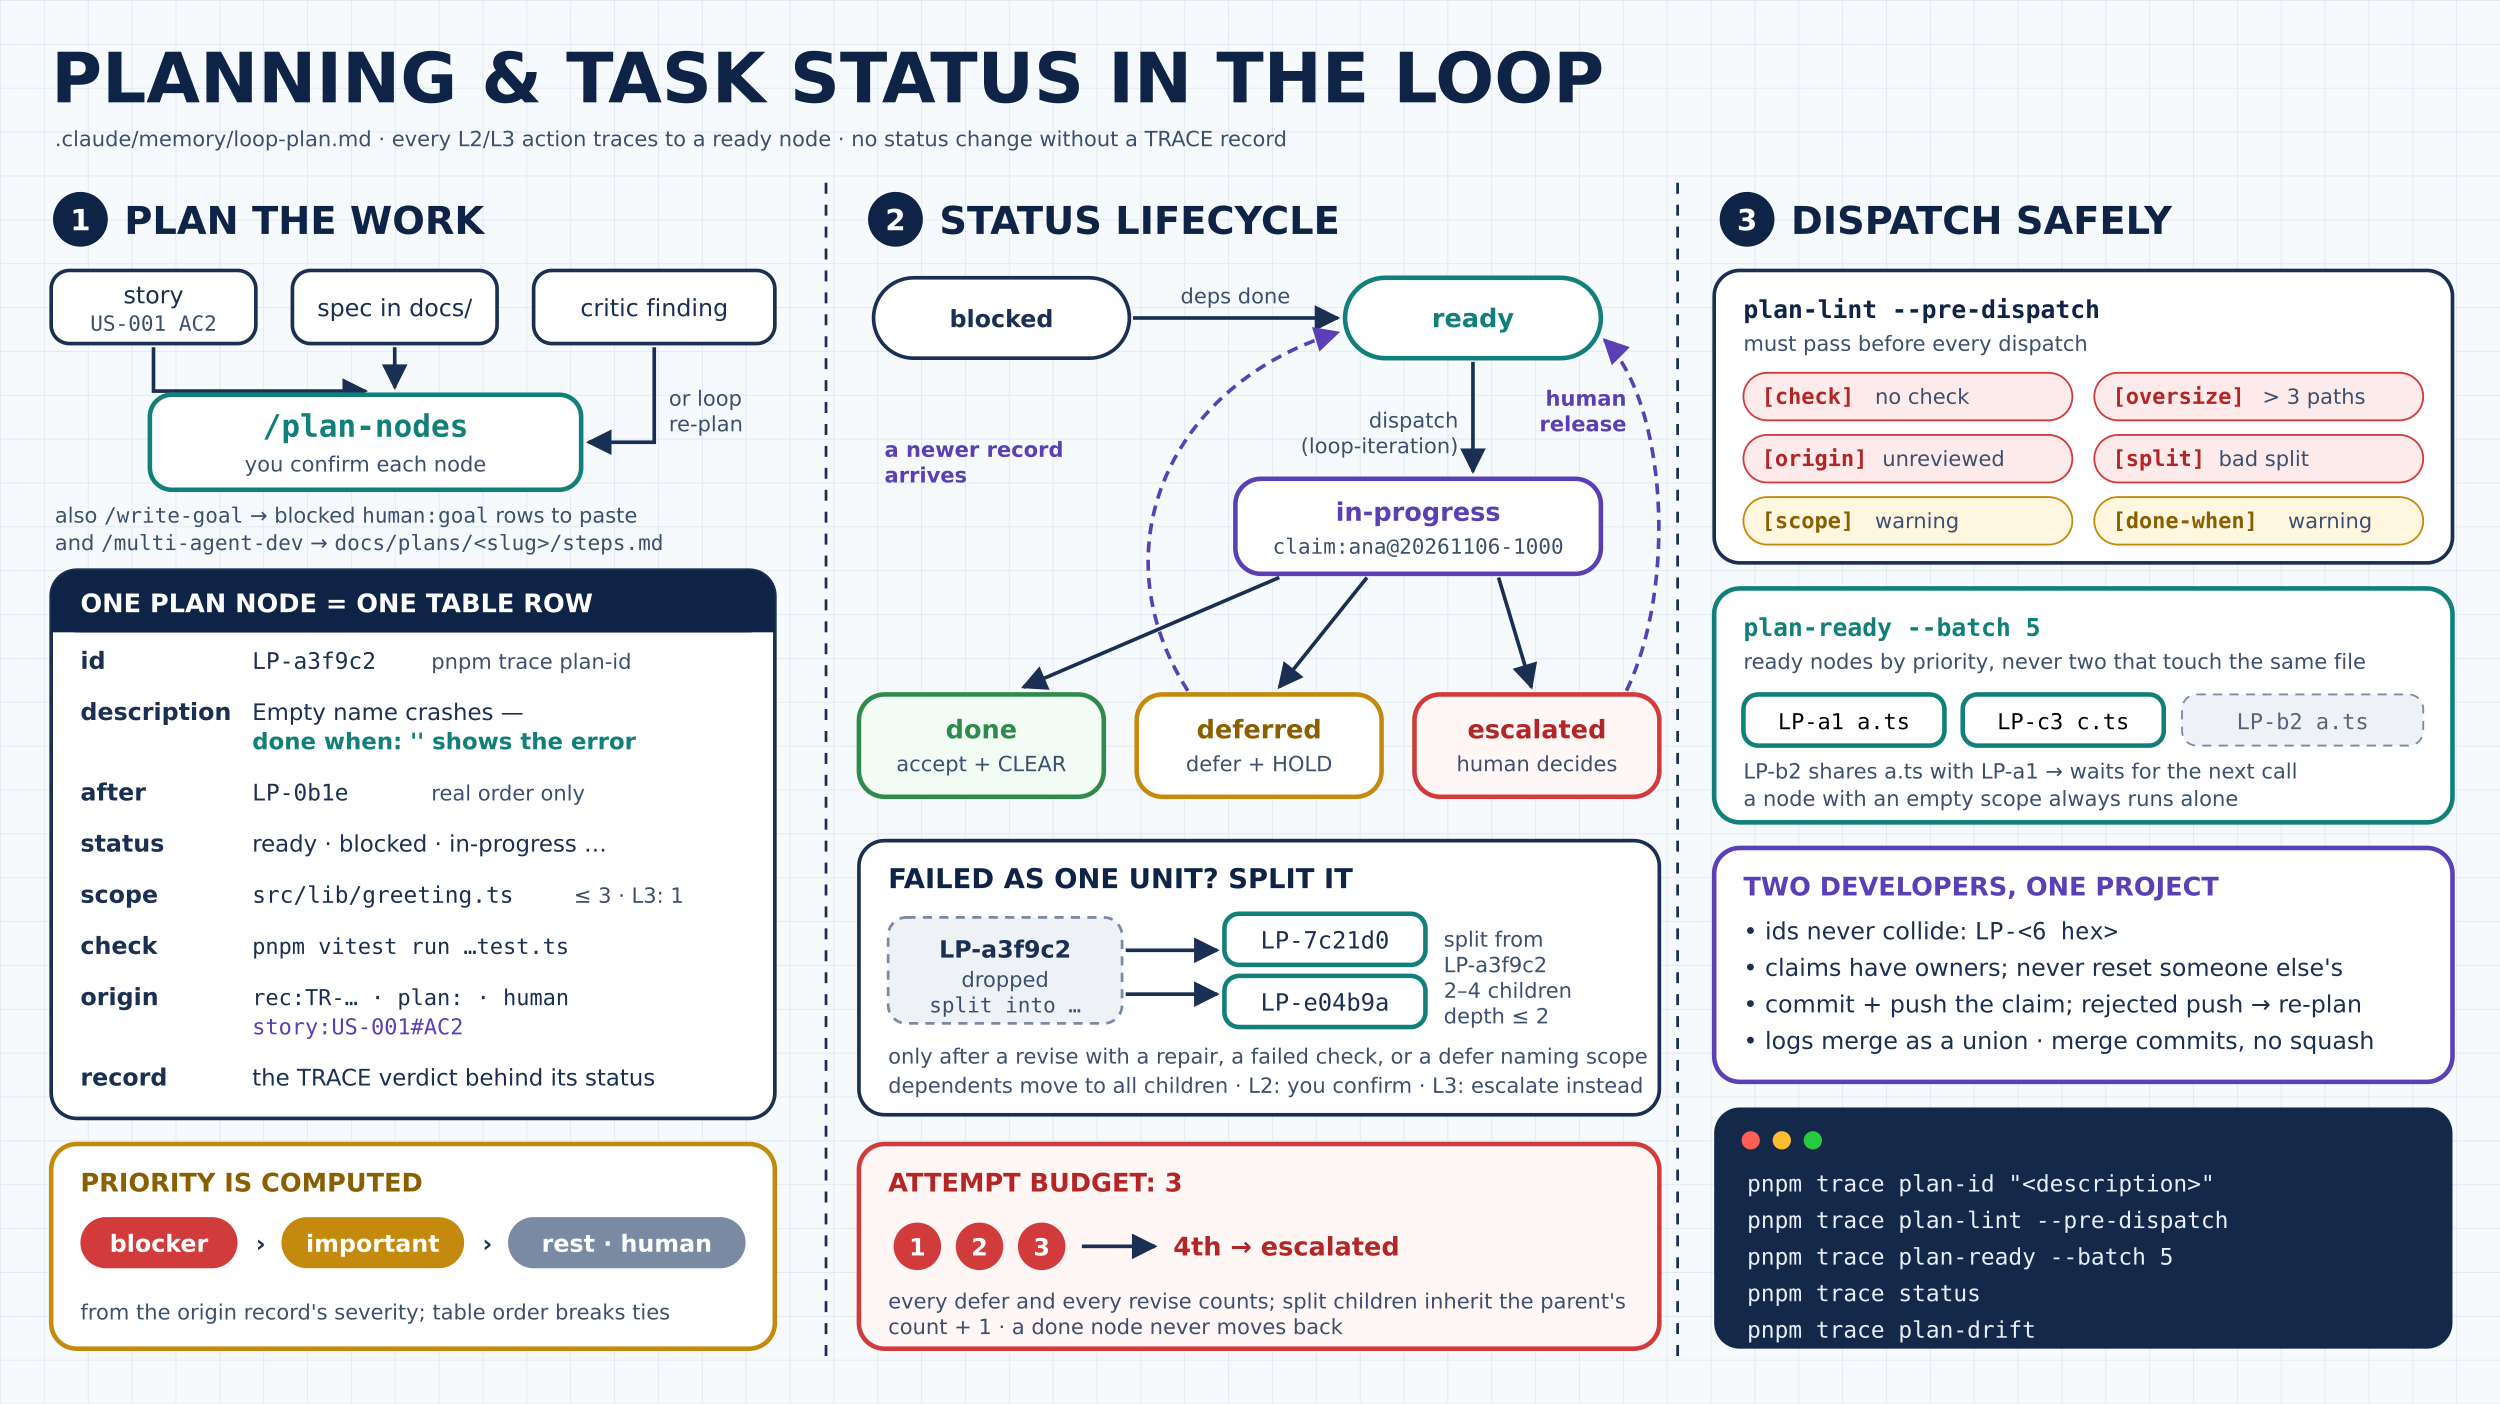
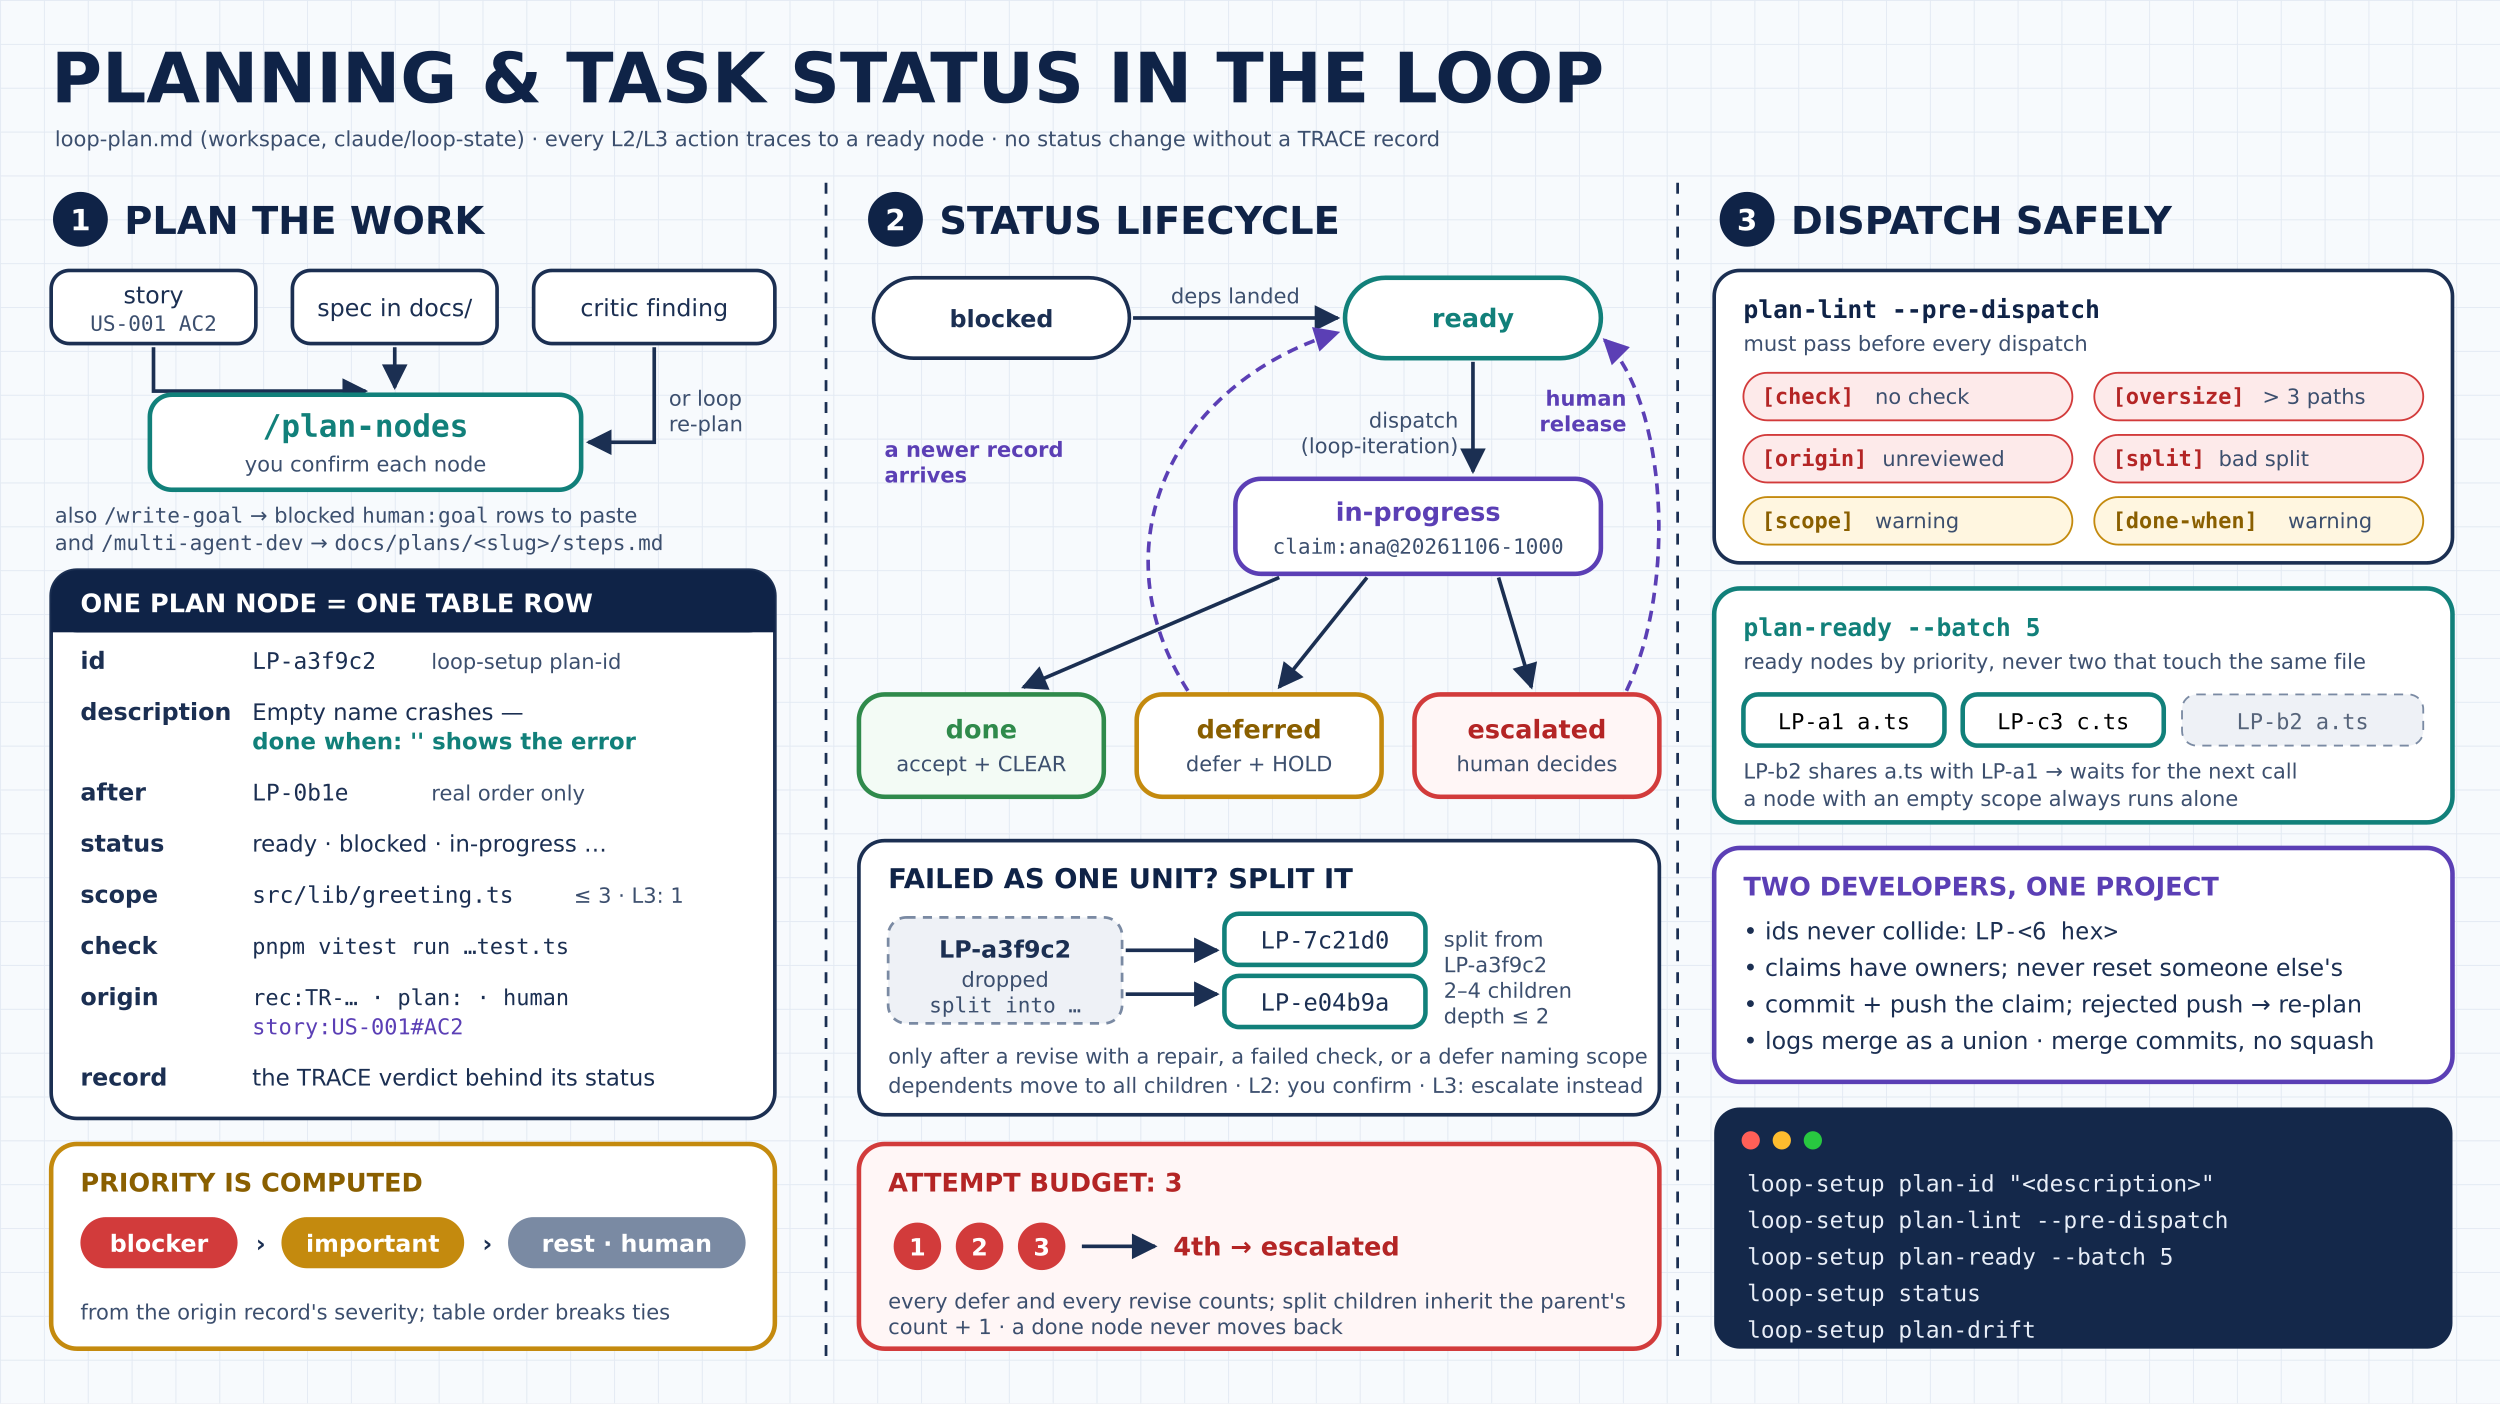
<svg xmlns="http://www.w3.org/2000/svg" viewBox="0 0 1368 768" width="1368" height="768" font-family="DejaVu Sans, Arial, Helvetica, sans-serif">
  <defs>
    <pattern id="grid" width="24" height="24" patternUnits="userSpaceOnUse">
      <path d="M24 0H0V24" fill="none" stroke="#e3eaf3" stroke-width="1" />
    </pattern>
    <marker id="a" viewBox="0 0 10 10" refX="9" refY="5" markerWidth="7" markerHeight="7" orient="auto-start-reverse">
      <path d="M0 0L10 5L0 10z" fill="#1b2f52" />
    </marker>
    <marker id="ar" viewBox="0 0 10 10" refX="9" refY="5" markerWidth="7" markerHeight="7" orient="auto-start-reverse">
      <path d="M0 0L10 5L0 10z" fill="#5b3fb5" />
    </marker>
    <style>
      .t{fill:#0f2347;font-weight:800}
      .h{fill:#0f2347;font-weight:800;font-size:21px}
      .b{fill:#1b2f52;font-size:13px}
      .s{fill:#3c4f6e;font-size:11.5px}
      .m{font-family:"DejaVu Sans Mono",Menlo,Consolas,monospace}
      .box{fill:#fff;stroke:#1b2f52;stroke-width:2}
      .teal{fill:#fff;stroke:#11807a;stroke-width:2.5}
      .purp{fill:#fff;stroke:#5b3fb5;stroke-width:2.5}
      .gold{fill:#fff;stroke:#c48a0e;stroke-width:2.5}
      .red{fill:#fff6f6;stroke:#d23b3b;stroke-width:2.5}
      .grn{fill:#f3fbf5;stroke:#2f8a4b;stroke-width:2.5}
      .ln{stroke:#1b2f52;stroke-width:2;fill:none}
      .lr{stroke:#5b3fb5;stroke-width:2;fill:none;stroke-dasharray:6 4}
    </style>
  </defs>
  <rect width="1368" height="768" fill="#f7fafd" />
  <rect width="1368" height="768" fill="url(#grid)" />
  <text x="28" y="56" class="t" font-size="38">PLANNING &amp; TASK STATUS IN THE LOOP</text>
-   <text x="30" y="80" class="s" font-size="13">.claude/memory/loop-plan.md · every L2/L3 action traces to a ready node · no status change without a TRACE record</text>
+   <text x="30" y="80" class="s" font-size="13">loop-plan.md (workspace, claude/loop-state) · every L2/L3 action traces to a ready node · no status change without a TRACE record</text>
  <line x1="452" y1="100" x2="452" y2="748" stroke="#1b2f52" stroke-width="1.5" stroke-dasharray="6 6" />
  <line x1="918" y1="100" x2="918" y2="748" stroke="#1b2f52" stroke-width="1.5" stroke-dasharray="6 6" />
  <circle cx="44" cy="120" r="15" fill="#0f2347" />
  <text x="44" y="126" text-anchor="middle" fill="#fff" font-weight="800" font-size="16">1</text>
  <text x="68" y="128" class="h">PLAN THE WORK</text>
  <g>
    <rect x="28" y="148" width="112" height="40" rx="10" class="box" />
    <text x="84" y="166" text-anchor="middle" class="b">story</text>
    <text x="84" y="181" text-anchor="middle" class="s m">US-001 AC2</text>
    <rect x="160" y="148" width="112" height="40" rx="10" class="box" />
    <text x="216" y="173" text-anchor="middle" class="b">spec in docs/</text>
    <rect x="292" y="148" width="132" height="40" rx="10" class="box" />
    <text x="358" y="173" text-anchor="middle" class="b">critic finding</text>
    <path class="ln" d="M84 190V214H200" marker-end="url(#a)" />
    <path class="ln" d="M216 190V212" marker-end="url(#a)" />
    <path class="ln" d="M358 190V242H322" marker-end="url(#a)" />
    <rect x="82" y="216" width="236" height="52" rx="12" class="teal" />
    <text x="200" y="239" text-anchor="middle" fill="#11807a" font-weight="800" font-size="17" class="m">/plan-nodes</text>
    <text x="200" y="258" text-anchor="middle" class="s">you confirm each node</text>
    <text x="366" y="222" class="s">or loop</text>
    <text x="366" y="236" class="s">re-plan</text>
  </g>
  <text x="30" y="286" class="s">also <tspan class="m">/write-goal</tspan> → blocked <tspan class="m">human:goal</tspan> rows to paste</text>
  <text x="30" y="301" class="s">and <tspan class="m">/multi-agent-dev</tspan> → <tspan class="m">docs/plans/&lt;slug&gt;/steps.md</tspan>
  </text>
  <rect x="28" y="312" width="396" height="300" rx="14" class="box" />
  <rect x="28" y="312" width="396" height="34" rx="14" fill="#0f2347" />
  <rect x="28" y="330" width="396" height="16" fill="#0f2347" />
  <text x="44" y="335" fill="#fff" font-weight="800" font-size="14">ONE PLAN NODE = ONE TABLE ROW</text>
  <g class="b">
    <text x="44" y="366" font-weight="700">id</text>
    <text x="138" y="366" class="m" font-size="12.5">LP-a3f9c2</text>
-     <text x="236" y="366" class="s">pnpm trace plan-id</text>
+     <text x="236" y="366" class="s">loop-setup plan-id</text>
    <text x="44" y="394" font-weight="700">description</text>
    <text x="138" y="394" font-size="12.5">Empty name crashes —</text>
    <text x="138" y="410" font-size="12.5" fill="#11807a" font-weight="700">done when: '' shows the error</text>
    <text x="44" y="438" font-weight="700">after</text>
    <text x="138" y="438" class="m" font-size="12.5">LP-0b1e</text>
    <text x="236" y="438" class="s">real order only</text>
    <text x="44" y="466" font-weight="700">status</text>
    <text x="138" y="466" font-size="12.5">ready · blocked · in-progress …</text>
    <text x="44" y="494" font-weight="700">scope</text>
    <text x="138" y="494" class="m" font-size="12.5">src/lib/greeting.ts</text>
    <text x="314" y="494" class="s">≤ 3 · L3: 1</text>
    <text x="44" y="522" font-weight="700">check</text>
    <text x="138" y="522" class="m" font-size="12">pnpm vitest run …test.ts</text>
    <text x="44" y="550" font-weight="700">origin</text>
    <text x="138" y="550" class="m" font-size="12">rec:TR-… · plan: · human</text>
    <text x="138" y="566" class="m" font-size="12" fill="#5b3fb5">story:US-001#AC2</text>
    <text x="44" y="594" font-weight="700">record</text>
    <text x="138" y="594" font-size="12.5">the TRACE verdict behind its status</text>
  </g>
  <rect x="28" y="626" width="396" height="112" rx="14" class="gold" />
  <text x="44" y="652" fill="#8a5f00" font-weight="800" font-size="14">PRIORITY IS COMPUTED</text>
  <g font-size="13" fill="#1b2f52">
    <rect x="44" y="666" width="86" height="28" rx="14" fill="#d23b3b" />
    <text x="87" y="685" text-anchor="middle" fill="#fff" font-weight="700">blocker</text>
    <text x="140" y="685" font-weight="800">›</text>
    <rect x="154" y="666" width="100" height="28" rx="14" fill="#c48a0e" />
    <text x="204" y="685" text-anchor="middle" fill="#fff" font-weight="700">important</text>
    <text x="264" y="685" font-weight="800">›</text>
    <rect x="278" y="666" width="130" height="28" rx="14" fill="#7a8aa3" />
    <text x="343" y="685" text-anchor="middle" fill="#fff" font-weight="700">rest · human</text>
  </g>
  <text x="44" y="722" class="s">from the origin record's severity; table order breaks ties</text>
  <circle cx="490" cy="120" r="15" fill="#0f2347" />
  <text x="490" y="126" text-anchor="middle" fill="#fff" font-weight="800" font-size="16">2</text>
  <text x="514" y="128" class="h">STATUS LIFECYCLE</text>
  <rect x="478" y="152" width="140" height="44" rx="22" class="box" />
  <text x="548" y="179" text-anchor="middle" class="b" font-weight="700">blocked</text>
  <rect x="736" y="152" width="140" height="44" rx="22" class="teal" />
  <text x="806" y="179" text-anchor="middle" fill="#11807a" font-weight="800" font-size="14">ready</text>
  <path class="ln" d="M620 174H732" marker-end="url(#a)" />
-   <text x="676" y="166" text-anchor="middle" class="s">deps done</text>
+   <text x="676" y="166" text-anchor="middle" class="s">deps landed</text>
  <rect x="676" y="262" width="200" height="52" rx="14" class="purp" />
  <text x="776" y="285" text-anchor="middle" fill="#5b3fb5" font-weight="800" font-size="14">in-progress</text>
  <text x="776" y="303" text-anchor="middle" class="s m" font-size="10.5">claim:ana@20261106-1000</text>
  <path class="ln" d="M806 198V258" marker-end="url(#a)" />
  <text x="798" y="234" class="s" text-anchor="end">dispatch</text>
  <text x="798" y="248" class="s" text-anchor="end">(loop-iteration)</text>
  <rect x="470" y="380" width="134" height="56" rx="14" class="grn" />
  <text x="537" y="404" text-anchor="middle" fill="#2f8a4b" font-weight="800" font-size="14">done</text>
  <text x="537" y="422" text-anchor="middle" class="s">accept + CLEAR</text>
  <rect x="622" y="380" width="134" height="56" rx="14" class="gold" />
  <text x="689" y="404" text-anchor="middle" fill="#8a5f00" font-weight="800" font-size="14">deferred</text>
  <text x="689" y="422" text-anchor="middle" class="s">defer + HOLD</text>
  <rect x="774" y="380" width="134" height="56" rx="14" class="red" />
  <text x="841" y="404" text-anchor="middle" fill="#b42525" font-weight="800" font-size="14">escalated</text>
  <text x="841" y="422" text-anchor="middle" class="s">human decides</text>
  <path class="ln" d="M700 316L560 376" marker-end="url(#a)" />
  <path class="ln" d="M748 316L700 376" marker-end="url(#a)" />
  <path class="ln" d="M820 316L838 376" marker-end="url(#a)" />
  <path class="lr" d="M650 378C600 300 640 210 732 182" marker-end="url(#ar)" />
  <text x="484" y="250" fill="#5b3fb5" font-size="11.5" font-weight="700">a newer record</text>
  <text x="484" y="264" fill="#5b3fb5" font-size="11.5" font-weight="700">arrives</text>
  <path class="lr" d="M890 378C918 320 912 220 878 186" marker-end="url(#ar)" />
  <text x="890" y="222" fill="#5b3fb5" font-size="11.5" font-weight="700" text-anchor="end">human</text>
  <text x="890" y="236" fill="#5b3fb5" font-size="11.5" font-weight="700" text-anchor="end">release</text>
  <rect x="470" y="460" width="438" height="150" rx="14" class="box" />
  <text x="486" y="486" class="t" font-size="15">FAILED AS ONE UNIT? SPLIT IT</text>
  <rect x="486" y="502" width="128" height="58" rx="10" fill="#eef1f6" stroke="#7a8aa3" stroke-width="1.5" stroke-dasharray="5 4" />
  <text x="550" y="524" text-anchor="middle" class="b" font-weight="700">LP-a3f9c2</text>
  <text x="550" y="540" text-anchor="middle" class="s">dropped</text>
  <text x="550" y="554" text-anchor="middle" class="s m" font-size="10">split into …</text>
  <path class="ln" d="M616 520H666" marker-end="url(#a)" />
  <path class="ln" d="M616 544H666" marker-end="url(#a)" />
  <rect x="670" y="500" width="110" height="28" rx="8" class="teal" />
  <text x="725" y="519" text-anchor="middle" class="b m" font-size="12">LP-7c21d0</text>
  <rect x="670" y="534" width="110" height="28" rx="8" class="teal" />
  <text x="725" y="553" text-anchor="middle" class="b m" font-size="12">LP-e04b9a</text>
  <text x="790" y="518" class="s">split from</text>
  <text x="790" y="532" class="s">LP-a3f9c2</text>
  <text x="790" y="546" class="s">2–4 children</text>
  <text x="790" y="560" class="s">depth ≤ 2</text>
  <text x="486" y="582" class="s">only after a revise with a repair, a failed check, or a defer naming scope</text>
  <text x="486" y="598" class="s">dependents move to all children · L2: you confirm · L3: escalate instead</text>
  <rect x="470" y="626" width="438" height="112" rx="14" class="red" />
  <text x="486" y="652" fill="#b42525" font-weight="800" font-size="14">ATTEMPT BUDGET: 3</text>
  <g>
    <circle cx="502" cy="682" r="13" fill="#d23b3b" />
    <text x="502" y="687" text-anchor="middle" fill="#fff" font-weight="800" font-size="13">1</text>
    <circle cx="536" cy="682" r="13" fill="#d23b3b" />
    <text x="536" y="687" text-anchor="middle" fill="#fff" font-weight="800" font-size="13">2</text>
    <circle cx="570" cy="682" r="13" fill="#d23b3b" />
    <text x="570" y="687" text-anchor="middle" fill="#fff" font-weight="800" font-size="13">3</text>
    <path class="ln" d="M592 682H632" marker-end="url(#a)" />
    <text x="642" y="687" fill="#b42525" font-weight="800" font-size="14">4th → escalated</text>
  </g>
  <text x="486" y="716" class="s">every defer and every revise counts; split children inherit the parent's</text>
  <text x="486" y="730" class="s">count + 1 · a done node never moves back</text>
  <circle cx="956" cy="120" r="15" fill="#0f2347" />
  <text x="956" y="126" text-anchor="middle" fill="#fff" font-weight="800" font-size="16">3</text>
  <text x="980" y="128" class="h">DISPATCH SAFELY</text>
  <rect x="938" y="148" width="404" height="160" rx="14" class="box" />
  <text x="954" y="174" fill="#0f2347" font-weight="800" font-size="13.5" class="m">plan-lint --pre-dispatch</text>
  <text x="954" y="192" class="s">must pass before every dispatch</text>
  <g font-size="12">
    <rect x="954" y="204" width="180" height="26" rx="13" fill="#fdeaea" stroke="#d23b3b" />
    <text x="964" y="221" fill="#b42525" font-weight="700" class="m">[check]</text>
    <text x="1026" y="221" class="s">no check</text>
    <rect x="1146" y="204" width="180" height="26" rx="13" fill="#fdeaea" stroke="#d23b3b" />
    <text x="1156" y="221" fill="#b42525" font-weight="700" class="m">[oversize]</text>
    <text x="1238" y="221" class="s">&gt; 3 paths</text>
    <rect x="954" y="238" width="180" height="26" rx="13" fill="#fdeaea" stroke="#d23b3b" />
    <text x="964" y="255" fill="#b42525" font-weight="700" class="m">[origin]</text>
    <text x="1030" y="255" class="s">unreviewed</text>
    <rect x="1146" y="238" width="180" height="26" rx="13" fill="#fdeaea" stroke="#d23b3b" />
    <text x="1156" y="255" fill="#b42525" font-weight="700" class="m">[split]</text>
    <text x="1214" y="255" class="s">bad split</text>
    <rect x="954" y="272" width="180" height="26" rx="13" fill="#fff6e0" stroke="#c48a0e" />
    <text x="964" y="289" fill="#8a5f00" font-weight="700" class="m">[scope]</text>
    <text x="1026" y="289" class="s">warning</text>
    <rect x="1146" y="272" width="180" height="26" rx="13" fill="#fff6e0" stroke="#c48a0e" />
    <text x="1156" y="289" fill="#8a5f00" font-weight="700" class="m">[done-when]</text>
    <text x="1252" y="289" class="s">warning</text>
  </g>
  <rect x="938" y="322" width="404" height="128" rx="14" class="teal" />
  <text x="954" y="348" fill="#11807a" font-weight="800" font-size="13.5" class="m">plan-ready --batch 5</text>
  <text x="954" y="366" class="s">ready nodes by priority, never two that touch the same file</text>
  <g font-size="12">
    <rect x="954" y="380" width="110" height="28" rx="8" class="teal" />
    <text x="1009" y="399" text-anchor="middle" class="m">LP-a1 a.ts</text>
    <rect x="1074" y="380" width="110" height="28" rx="8" class="teal" />
    <text x="1129" y="399" text-anchor="middle" class="m">LP-c3 c.ts</text>
    <rect x="1194" y="380" width="132" height="28" rx="8" fill="#eef1f6" stroke="#7a8aa3" stroke-dasharray="5 4" />
    <text x="1260" y="399" text-anchor="middle" class="m" fill="#56647a">LP-b2 a.ts</text>
  </g>
  <text x="954" y="426" class="s">LP-b2 shares a.ts with LP-a1 → waits for the next call</text>
  <text x="954" y="441" class="s">a node with an empty scope always runs alone</text>
  <rect x="938" y="464" width="404" height="128" rx="14" class="purp" />
  <text x="954" y="490" fill="#5b3fb5" font-weight="800" font-size="14">TWO DEVELOPERS, ONE PROJECT</text>
  <g class="b" font-size="12.5">
    <text x="954" y="514">• ids never collide: <tspan class="m">LP-&lt;6 hex&gt;</tspan>
    </text>
    <text x="954" y="534">• claims have owners; never reset someone else's</text>
    <text x="954" y="554">• commit + push the claim; rejected push → re-plan</text>
    <text x="954" y="574">• logs merge as a union · merge commits, no squash</text>
  </g>
  <rect x="938" y="606" width="404" height="132" rx="14" fill="#14284a" />
  <circle cx="958" cy="624" r="5" fill="#ff5f57" />
  <circle cx="975" cy="624" r="5" fill="#febc2e" />
  <circle cx="992" cy="624" r="5" fill="#28c840" />
  <g class="m" font-size="12.5" fill="#e8eef8">
-     <text x="956" y="652">pnpm trace plan-id "&lt;description&gt;"</text>
-     <text x="956" y="672">pnpm trace plan-lint --pre-dispatch</text>
-     <text x="956" y="692">pnpm trace plan-ready --batch 5</text>
-     <text x="956" y="712">pnpm trace status</text>
-     <text x="956" y="732">pnpm trace plan-drift</text>
+     <text x="956" y="652">loop-setup plan-id "&lt;description&gt;"</text>
+     <text x="956" y="672">loop-setup plan-lint --pre-dispatch</text>
+     <text x="956" y="692">loop-setup plan-ready --batch 5</text>
+     <text x="956" y="712">loop-setup status</text>
+     <text x="956" y="732">loop-setup plan-drift</text>
  </g>
</svg>
